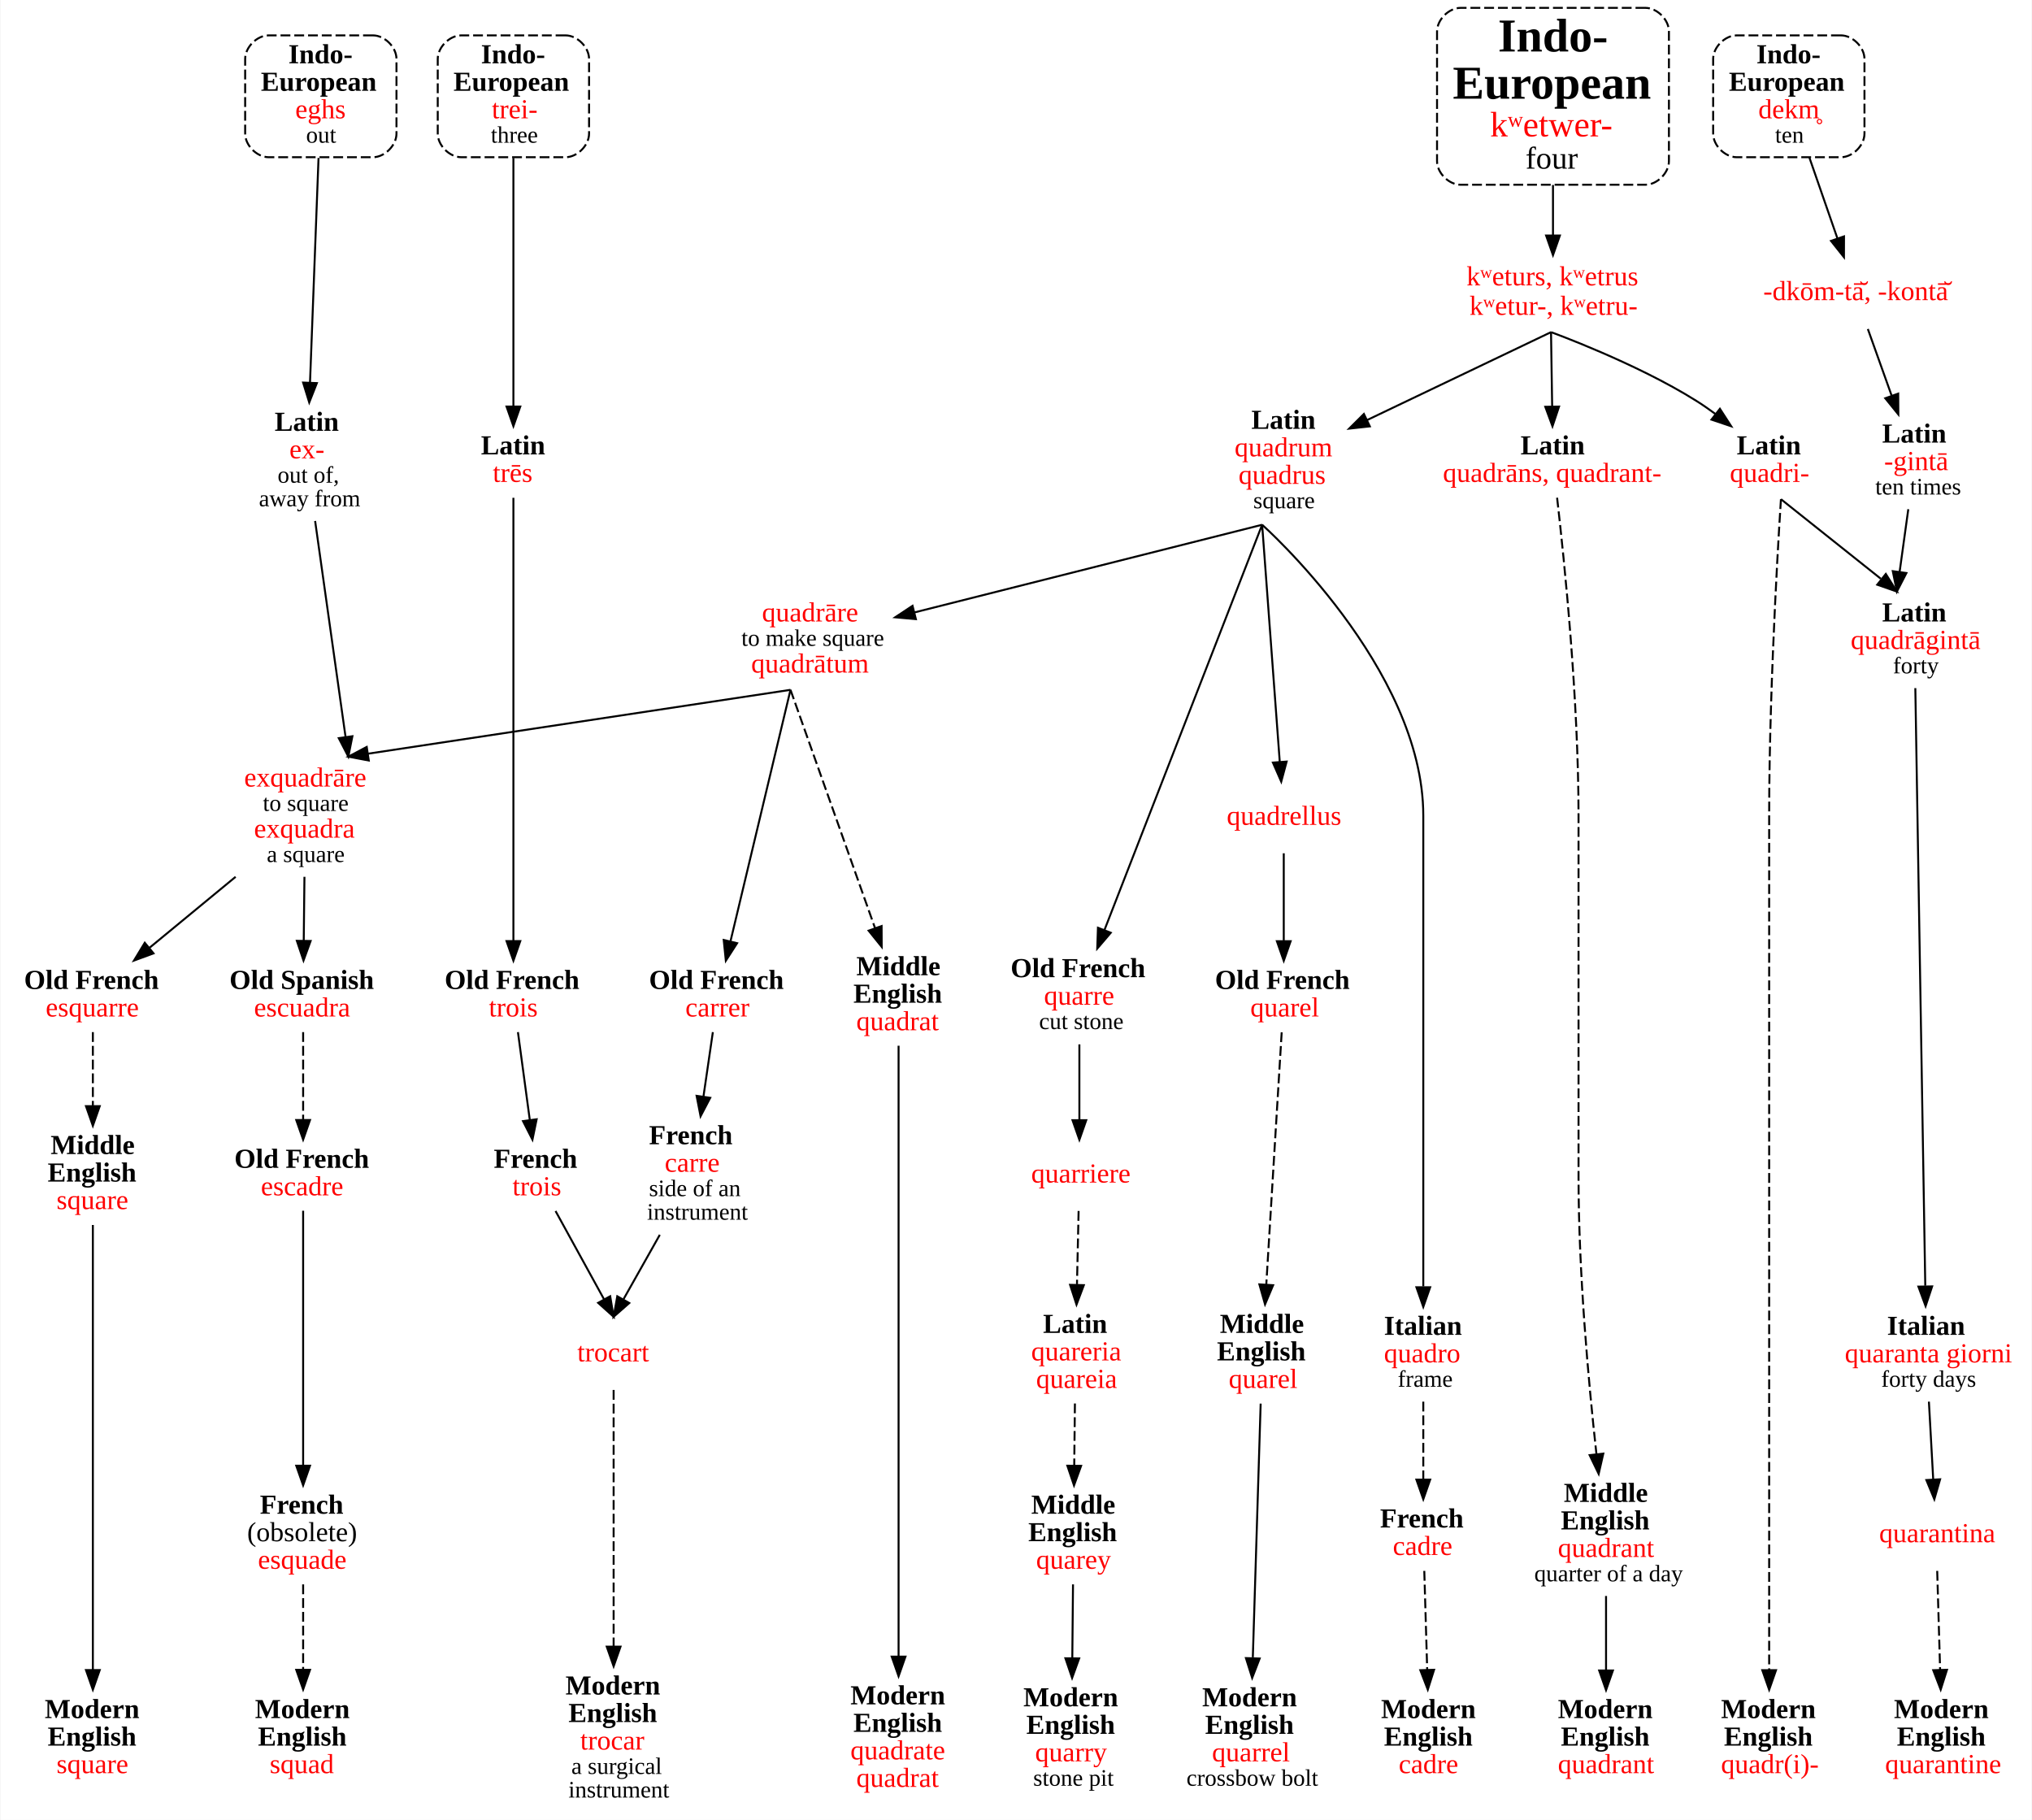
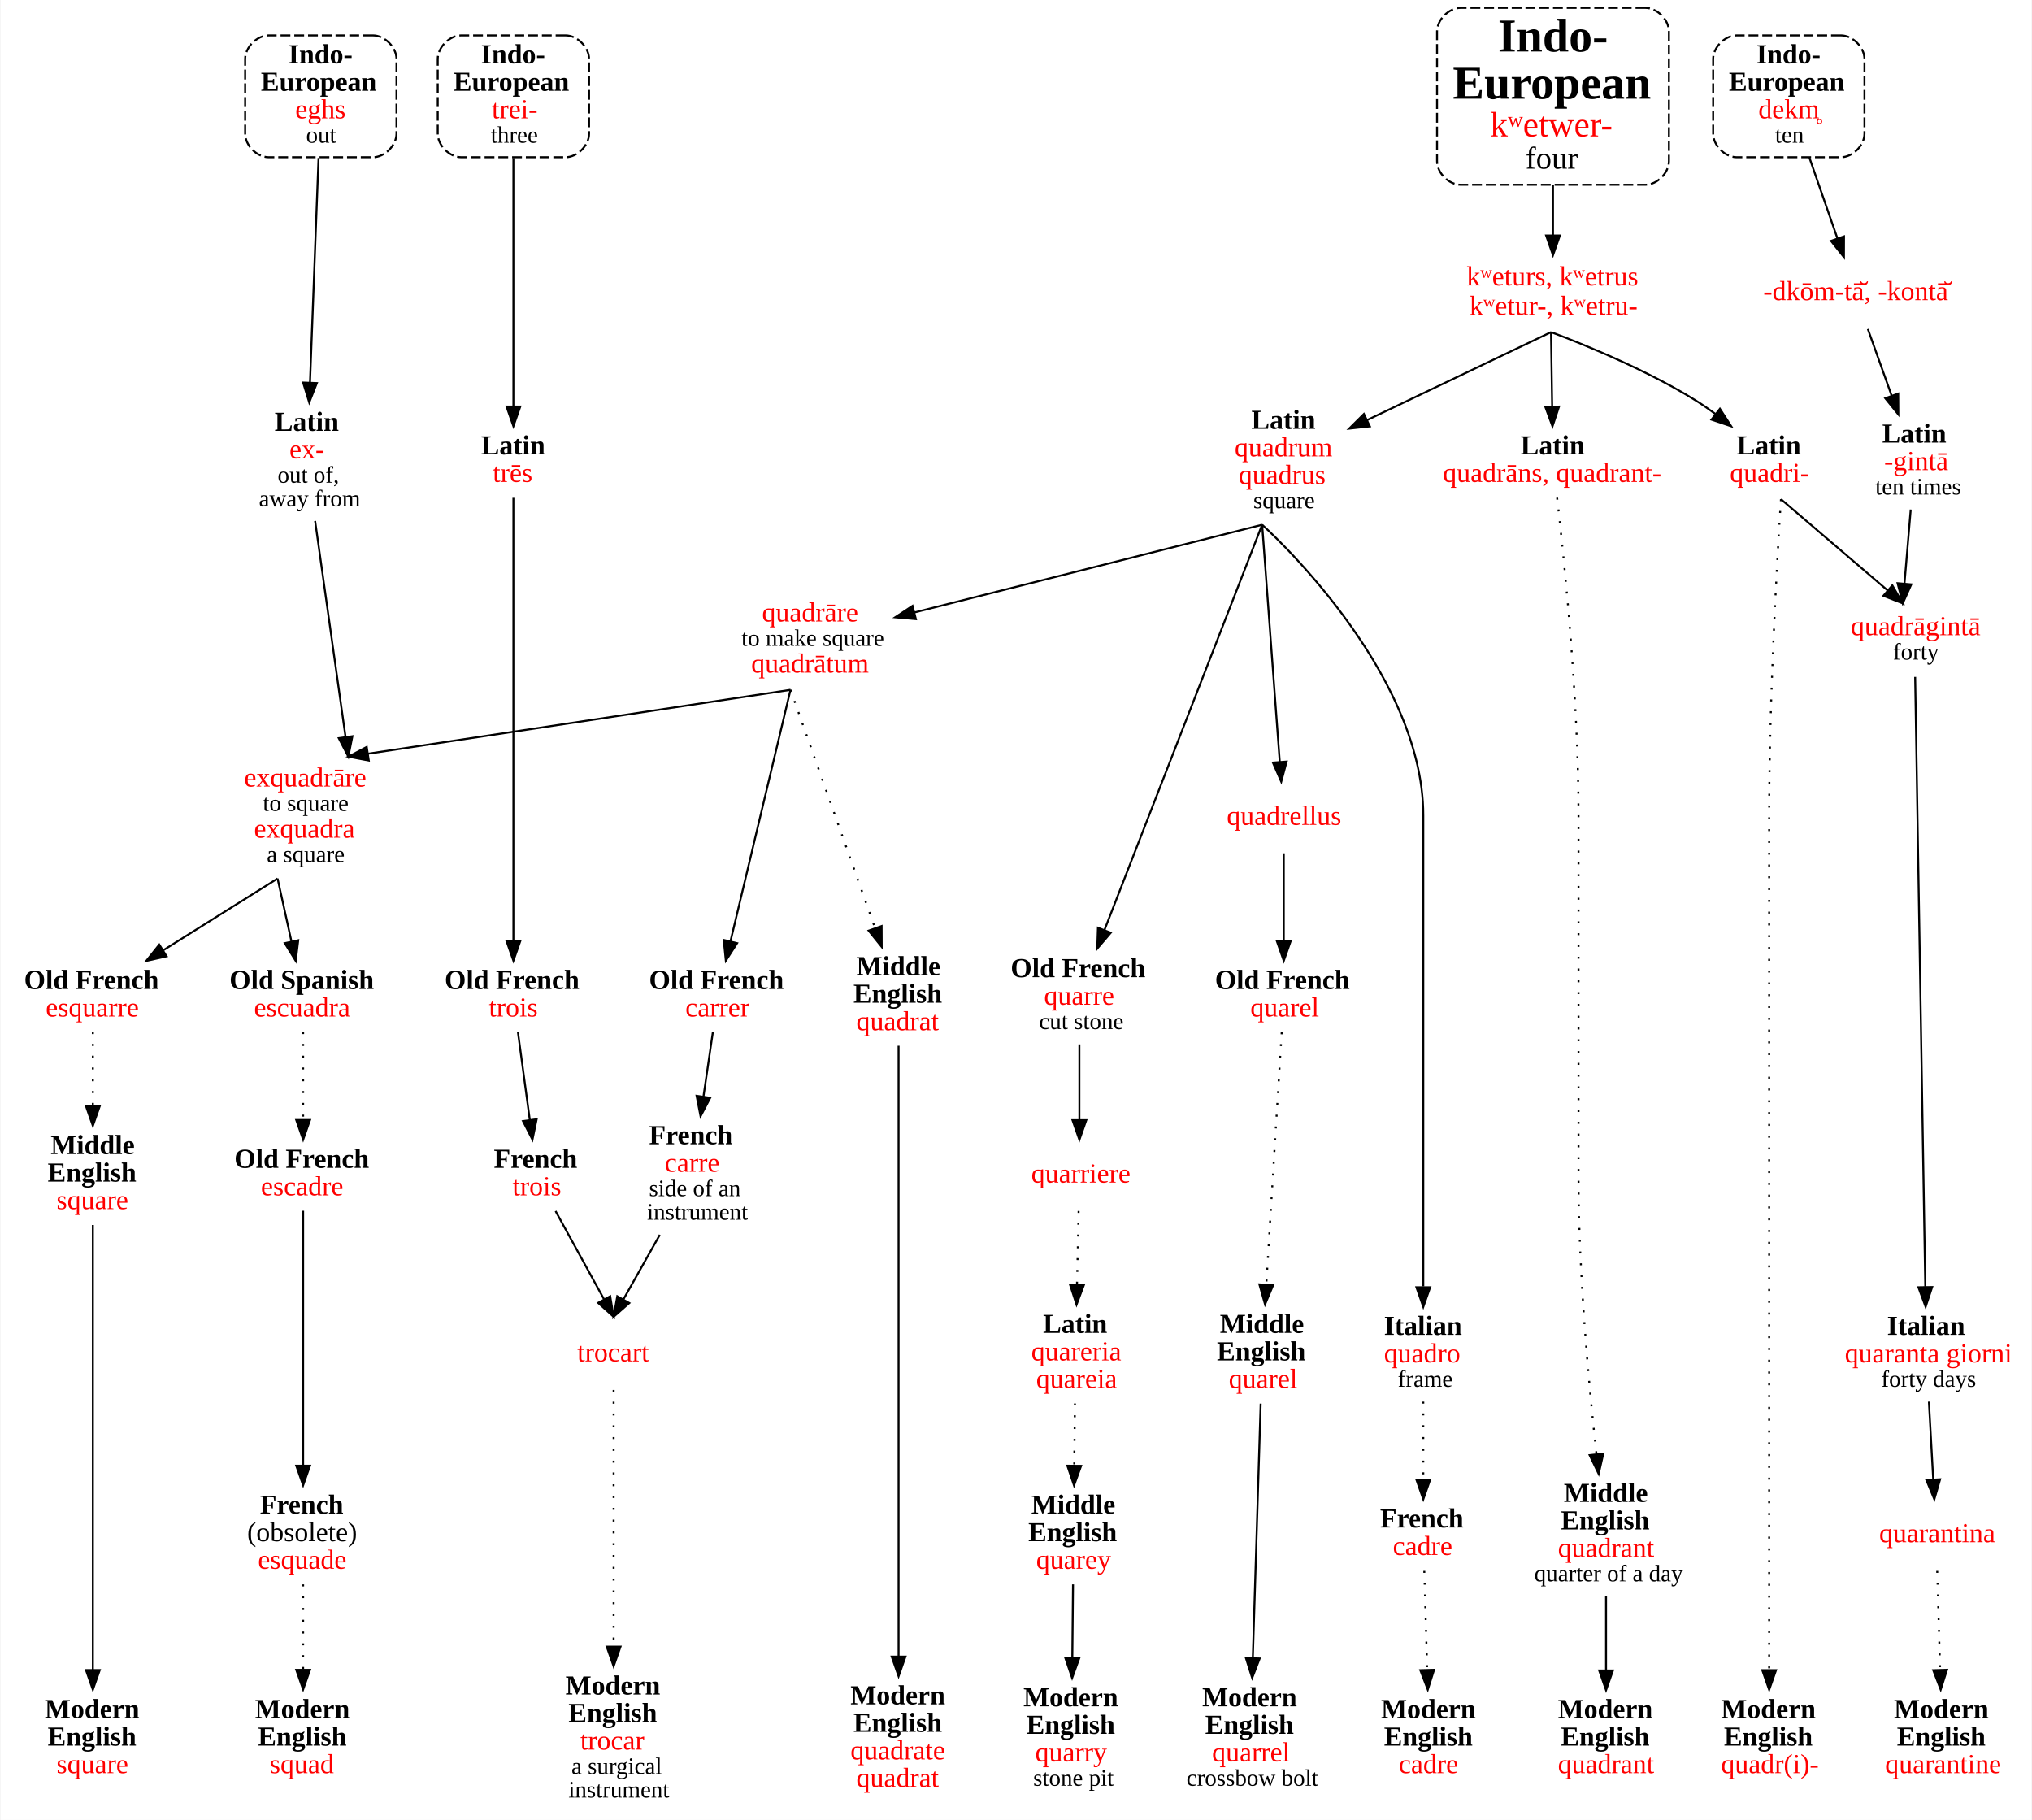
<svg xmlns="http://www.w3.org/2000/svg" xmlns:xlink="http://www.w3.org/1999/xlink" width="1034pt" height="926pt" viewBox="0.00 0.00 1033.50 926.00">
  <g id="graph0" class="graph" transform="scale(1 1) rotate(0) translate(4 922)">
    <polygon fill="white" stroke="transparent" points="-4,4 -4,-922 1029.5,-922 1029.5,4 -4,4" />
    <g id="node1" class="node">
      <g id="a_node1">
        <a xlink:href="kwetwer-four0.svg" xlink:title="&lt;font point-size=&quot;24&quot;&gt;&lt;b&gt;Indo-&lt;br/&gt;European&lt;/b&gt;&lt;/font&gt;&lt;br/&gt;&lt;font color=&quot;red&quot; point-size=&quot;18&quot;&gt;kʷetwer-&lt;/font&gt;&lt;br/&gt;&lt;font point-size=&quot;16&quot;&gt;four&lt;/font&gt;">
          <path fill="none" stroke="black" stroke-dasharray="5,2" d="M833,-918C833,-918 739,-918 739,-918 733,-918 727,-912 727,-906 727,-906 727,-840 727,-840 727,-834 733,-828 739,-828 739,-828 833,-828 833,-828 839,-828 845,-834 845,-840 845,-840 845,-906 845,-906 845,-912 839,-918 833,-918" />
          <text text-anchor="start" x="758" y="-895.8" font-family="Times New Roman,serif" font-weight="bold" font-size="24.00">Indo-</text>
          <text text-anchor="start" x="735" y="-871.8" font-family="Times New Roman,serif" font-weight="bold" font-size="24.00">European</text>
          <text text-anchor="start" x="754" y="-852.6" font-family="Times New Roman,serif" font-size="18.00" fill="red">kʷetwer-</text>
          <text text-anchor="start" x="772" y="-836.2" font-family="Times New Roman,serif" font-size="16.00">four</text>
        </a>
      </g>
    </g>
    <g id="node2" class="node">
      <text text-anchor="start" x="742" y="-776.8" font-family="Times New Roman,serif" font-size="14.00" fill="red">kʷeturs, kʷetrus</text>
      <text text-anchor="start" x="743.5" y="-761.8" font-family="Times New Roman,serif" font-size="14.00" fill="red">kʷetur-, kʷetru-</text>
    </g>
    <g id="edge1" class="edge">
      <path fill="none" stroke="black" d="M786,-827.87C786,-819.21 786,-810.34 786,-802.37" />
      <polygon fill="black" stroke="black" points="789.5,-802.15 786,-792.15 782.5,-802.15 789.5,-802.15" />
    </g>
    <g id="node3" class="node">
      <g id="a_node3">
        <a xlink:href="dekm-ten.svg" xlink:title="&lt;b&gt;Indo-&lt;br/&gt;European&lt;/b&gt;&lt;br/&gt;&lt;font color=&quot;red&quot;&gt;dekm̥&lt;/font&gt;&lt;br/&gt;&lt;font point-size=&quot;12&quot;&gt;ten&lt;/font&gt;">
          <path fill="none" stroke="black" stroke-dasharray="5,2" d="M932.5,-904C932.5,-904 879.5,-904 879.5,-904 873.5,-904 867.5,-898 867.5,-892 867.5,-892 867.5,-854 867.5,-854 867.5,-848 873.5,-842 879.5,-842 879.5,-842 932.5,-842 932.5,-842 938.5,-842 944.5,-848 944.5,-854 944.5,-854 944.5,-892 944.5,-892 944.5,-898 938.5,-904 932.5,-904" />
          <text text-anchor="start" x="889.5" y="-889.8" font-family="Times New Roman,serif" font-weight="bold" font-size="14.00">Indo-</text>
          <text text-anchor="start" x="875.5" y="-875.8" font-family="Times New Roman,serif" font-weight="bold" font-size="14.00">European</text>
          <text text-anchor="start" x="890.5" y="-861.8" font-family="Times New Roman,serif" font-size="14.00" fill="red">dekm̥</text>
          <text text-anchor="start" x="899" y="-849.4" font-family="Times New Roman,serif" font-size="12.00">ten</text>
        </a>
      </g>
    </g>
    <g id="node6" class="node">
      <text text-anchor="start" x="879.5" y="-690.8" font-family="Times New Roman,serif" font-weight="bold" font-size="14.00">Latin</text>
      <text text-anchor="start" x="876" y="-676.8" font-family="Times New Roman,serif" font-size="14.00" fill="red">quadri-</text>
    </g>
    <g id="edge4" class="edge">
      <path fill="none" stroke="black" d="M785,-753C785,-753 828.21,-737.37 859,-718 862.2,-715.99 865.43,-713.74 868.59,-711.4" />
      <polygon fill="black" stroke="black" points="870.94,-714.01 876.69,-705.11 866.64,-708.48 870.94,-714.01" />
    </g>
    <g id="node8" class="node">
      <text text-anchor="start" x="632.5" y="-703.8" font-family="Times New Roman,serif" font-weight="bold" font-size="14.00">Latin</text>
      <text text-anchor="start" x="624" y="-689.8" font-family="Times New Roman,serif" font-size="14.00" fill="red">quadrum</text>
      <text text-anchor="start" x="626" y="-675.8" font-family="Times New Roman,serif" font-size="14.00" fill="red">quadrus</text>
      <text text-anchor="start" x="633.5" y="-663.4" font-family="Times New Roman,serif" font-size="12.00">square</text>
    </g>
    <g id="edge6" class="edge">
      <path fill="none" stroke="black" d="M785,-753C785,-753 731.23,-727.3 691.31,-708.22" />
      <polygon fill="black" stroke="black" points="692.8,-705.06 682.27,-703.9 689.78,-711.37 692.8,-705.06" />
    </g>
    <g id="node42" class="node">
      <text text-anchor="start" x="769.5" y="-690.8" font-family="Times New Roman,serif" font-weight="bold" font-size="14.00">Latin</text>
      <text text-anchor="start" x="730" y="-676.8" font-family="Times New Roman,serif" font-size="14.00" fill="red">quadrāns, quadrant-</text>
    </g>
    <g id="edge40" class="edge">
      <path fill="none" stroke="black" d="M785,-753C785,-753 785.31,-732.97 785.58,-715.15" />
      <polygon fill="black" stroke="black" points="789.08,-715.13 785.74,-705.08 782.08,-715.02 789.08,-715.13" />
    </g>
    <g id="node4" class="node">
      <text text-anchor="start" x="893" y="-769.3" font-family="Times New Roman,serif" font-size="14.00" fill="red">-dkōm-tā̆, -kontā̆</text>
    </g>
    <g id="edge2" class="edge">
      <path fill="none" stroke="black" d="M916.48,-841.8C921.04,-828.66 926.33,-813.4 930.74,-800.69" />
      <polygon fill="black" stroke="black" points="934.09,-801.72 934.06,-791.13 927.47,-799.43 934.09,-801.72" />
    </g>
    <g id="node5" class="node">
      <text text-anchor="start" x="953.5" y="-696.8" font-family="Times New Roman,serif" font-weight="bold" font-size="14.00">Latin</text>
      <text text-anchor="start" x="954.5" y="-682.8" font-family="Times New Roman,serif" font-size="14.00" fill="red">-gintā</text>
      <text text-anchor="start" x="950" y="-670.4" font-family="Times New Roman,serif" font-size="12.00">ten times</text>
    </g>
    <g id="edge3" class="edge">
      <path fill="none" stroke="black" d="M946.22,-754.6C949.73,-744.76 954.23,-732.14 958.38,-720.54" />
      <polygon fill="black" stroke="black" points="961.67,-721.72 961.74,-711.12 955.08,-719.36 961.67,-721.72" />
    </g>
    <g id="node45" class="node">
-       <text text-anchor="start" x="953.5" y="-605.8" font-family="Times New Roman,serif" font-weight="bold" font-size="14.00">Latin</text>
-       <text text-anchor="start" x="937.5" y="-591.8" font-family="Times New Roman,serif" font-size="14.00" fill="red">quadrāgintā</text>
-       <text text-anchor="start" x="959" y="-579.4" font-family="Times New Roman,serif" font-size="12.00">forty</text>
+       <text text-anchor="start" x="937.5" y="-598.8" font-family="Times New Roman,serif" font-size="14.00" fill="red">quadrāgintā</text>
+       <text text-anchor="start" x="959" y="-586.4" font-family="Times New Roman,serif" font-size="12.00">forty</text>
    </g>
    <g id="edge44" class="edge">
-       <path fill="none" stroke="black" d="M966.8,-662.9C965.29,-651.95 963.55,-639.45 962.38,-630.97" />
-       <polygon fill="black" stroke="black" points="965.84,-630.43 961,-621 958.9,-631.39 965.84,-630.43" />
+       <path fill="none" stroke="black" d="M968.04,-662.75C966.96,-649.97 965.67,-634.78 964.85,-625.02" />
+       <polygon fill="black" stroke="black" points="968.33,-624.67 964,-615 961.35,-625.26 968.33,-624.67" />
    </g>
    <g id="node7" class="node">
      <text text-anchor="start" x="871.5" y="-47.8" font-family="Times New Roman,serif" font-weight="bold" font-size="14.00">Modern</text>
      <text text-anchor="start" x="873" y="-33.8" font-family="Times New Roman,serif" font-weight="bold" font-size="14.00">English</text>
      <text text-anchor="start" x="871.5" y="-19.8" font-family="Times New Roman,serif" font-size="14.00" fill="red">quadr(i)-</text>
    </g>
    <g id="edge5" class="edge">
-       <path fill="none" stroke="black" stroke-dasharray="5,2" d="M902,-668C902,-668 896,-578.61 896,-507 896,-507 896,-507 896,-232 896,-176.12 896,-111.19 896,-72.41" />
+       <path fill="none" stroke="black" stroke-dasharray="1,5" d="M902,-668C902,-668 896,-578.61 896,-507 896,-507 896,-507 896,-232 896,-176.12 896,-111.19 896,-72.41" />
      <polygon fill="black" stroke="black" points="899.5,-72.2 896,-62.2 892.5,-72.2 899.5,-72.2" />
    </g>
    <g id="edge43" class="edge">
-       <path fill="none" stroke="black" d="M902,-668C902,-668 936.58,-640.45 952.8,-627.54" />
-       <polygon fill="black" stroke="black" points="955.36,-629.97 961,-621 951,-624.49 955.36,-629.97" />
+       <path fill="none" stroke="black" d="M902,-668C902,-668 939.84,-635.65 956.4,-621.5" />
+       <polygon fill="black" stroke="black" points="958.67,-624.16 964,-615 954.12,-618.84 958.67,-624.16" />
    </g>
    <g id="node9" class="node">
      <text text-anchor="start" x="510" y="-424.8" font-family="Times New Roman,serif" font-weight="bold" font-size="14.00">Old French</text>
      <text text-anchor="start" x="527" y="-410.8" font-family="Times New Roman,serif" font-size="14.00" fill="red">quarre</text>
      <text text-anchor="start" x="524.5" y="-398.4" font-family="Times New Roman,serif" font-size="12.00">cut stone</text>
    </g>
    <g id="edge7" class="edge">
      <path fill="none" stroke="black" d="M638,-655C638,-655 583.25,-514.31 557.77,-448.81" />
      <polygon fill="black" stroke="black" points="560.97,-447.4 554.09,-439.35 554.45,-449.94 560.97,-447.4" />
    </g>
    <g id="node14" class="node">
      <text text-anchor="start" x="620" y="-502.3" font-family="Times New Roman,serif" font-size="14.00" fill="red">quadrellus</text>
    </g>
    <g id="edge12" class="edge">
      <path fill="none" stroke="black" d="M638,-655C638,-655 643.79,-577.08 646.97,-534.31" />
      <polygon fill="black" stroke="black" points="650.47,-534.5 647.72,-524.27 643.48,-533.98 650.47,-534.5" />
    </g>
    <g id="node18" class="node">
      <text text-anchor="start" x="383.5" y="-605.8" font-family="Times New Roman,serif" font-size="14.00" fill="red">quadrāre</text>
      <text text-anchor="start" x="373" y="-593.4" font-family="Times New Roman,serif" font-size="12.00">to make square</text>
      <text text-anchor="start" x="378" y="-579.8" font-family="Times New Roman,serif" font-size="14.00" fill="red">quadrātum</text>
    </g>
    <g id="edge16" class="edge">
      <path fill="none" stroke="black" d="M638,-655C638,-655 528.88,-627.48 460.97,-610.36" />
      <polygon fill="black" stroke="black" points="461.81,-606.96 451.26,-607.91 460.1,-613.75 461.81,-606.96" />
    </g>
    <g id="node21" class="node">
      <text text-anchor="start" x="700" y="-242.8" font-family="Times New Roman,serif" font-weight="bold" font-size="14.00">Italian</text>
      <text text-anchor="start" x="700" y="-228.8" font-family="Times New Roman,serif" font-size="14.00" fill="red">quadro</text>
      <text text-anchor="start" x="707" y="-216.4" font-family="Times New Roman,serif" font-size="12.00">frame</text>
    </g>
    <g id="edge19" class="edge">
      <path fill="none" stroke="black" d="M638,-655C638,-655 720,-582.2 720,-507 720,-507 720,-507 720,-414 720,-362.88 720,-303.6 720,-267.45" />
      <polygon fill="black" stroke="black" points="723.5,-267.02 720,-257.02 716.5,-267.02 723.5,-267.02" />
    </g>
    <g id="node10" class="node">
      <text text-anchor="start" x="520.5" y="-320.3" font-family="Times New Roman,serif" font-size="14.00" fill="red">quarriere</text>
    </g>
    <g id="edge8" class="edge">
      <path fill="none" stroke="black" d="M545,-390.62C545,-378.83 545,-364.46 545,-352.18" />
      <polygon fill="black" stroke="black" points="548.5,-352.04 545,-342.04 541.5,-352.04 548.5,-352.04" />
    </g>
    <g id="node11" class="node">
      <text text-anchor="start" x="526.5" y="-243.8" font-family="Times New Roman,serif" font-weight="bold" font-size="14.00">Latin</text>
      <text text-anchor="start" x="520.5" y="-229.8" font-family="Times New Roman,serif" font-size="14.00" fill="red">quareria</text>
      <text text-anchor="start" x="523" y="-215.8" font-family="Times New Roman,serif" font-size="14.00" fill="red">quareia</text>
    </g>
    <g id="edge9" class="edge">
-       <path fill="none" stroke="black" stroke-dasharray="5,2" d="M544.61,-305.84C544.38,-295.26 544.06,-281.32 543.78,-268.54" />
+       <path fill="none" stroke="black" stroke-dasharray="1,5" d="M544.61,-305.84C544.38,-295.26 544.06,-281.32 543.78,-268.54" />
      <polygon fill="black" stroke="black" points="547.27,-268.09 543.54,-258.17 540.27,-268.25 547.27,-268.09" />
    </g>
    <g id="node12" class="node">
      <text text-anchor="start" x="520.5" y="-151.8" font-family="Times New Roman,serif" font-weight="bold" font-size="14.00">Middle</text>
      <text text-anchor="start" x="519" y="-137.8" font-family="Times New Roman,serif" font-weight="bold" font-size="14.00">English</text>
      <text text-anchor="start" x="523" y="-123.8" font-family="Times New Roman,serif" font-size="14.00" fill="red">quarey</text>
    </g>
    <g id="edge10" class="edge">
-       <path fill="none" stroke="black" stroke-dasharray="5,2" d="M542.73,-207.88C542.62,-198.2 542.5,-186.85 542.38,-176.34" />
+       <path fill="none" stroke="black" stroke-dasharray="1,5" d="M542.73,-207.88C542.62,-198.2 542.5,-186.85 542.38,-176.34" />
      <polygon fill="black" stroke="black" points="545.88,-176.15 542.27,-166.18 538.88,-176.22 545.88,-176.15" />
    </g>
    <g id="node13" class="node">
      <text text-anchor="start" x="516.5" y="-53.8" font-family="Times New Roman,serif" font-weight="bold" font-size="14.00">Modern</text>
      <text text-anchor="start" x="518" y="-39.8" font-family="Times New Roman,serif" font-weight="bold" font-size="14.00">English</text>
      <text text-anchor="start" x="522.5" y="-25.8" font-family="Times New Roman,serif" font-size="14.00" fill="red">quarry</text>
      <text text-anchor="start" x="521.5" y="-13.4" font-family="Times New Roman,serif" font-size="12.00">stone pit</text>
    </g>
    <g id="edge11" class="edge">
      <path fill="none" stroke="black" d="M541.76,-115.83C541.65,-104.69 541.52,-91.16 541.4,-78.54" />
      <polygon fill="black" stroke="black" points="544.89,-78.17 541.3,-68.21 537.89,-78.24 544.89,-78.17" />
    </g>
    <g id="node15" class="node">
      <text text-anchor="start" x="614" y="-418.8" font-family="Times New Roman,serif" font-weight="bold" font-size="14.00">Old French</text>
      <text text-anchor="start" x="632" y="-404.8" font-family="Times New Roman,serif" font-size="14.00" fill="red">quarel</text>
    </g>
    <g id="edge13" class="edge">
      <path fill="none" stroke="black" d="M649,-487.84C649,-475.28 649,-457.98 649,-443.5" />
      <polygon fill="black" stroke="black" points="652.5,-443.11 649,-433.11 645.5,-443.11 652.5,-443.11" />
    </g>
    <g id="node16" class="node">
      <text text-anchor="start" x="616.5" y="-243.8" font-family="Times New Roman,serif" font-weight="bold" font-size="14.00">Middle</text>
      <text text-anchor="start" x="615" y="-229.8" font-family="Times New Roman,serif" font-weight="bold" font-size="14.00">English</text>
      <text text-anchor="start" x="621" y="-215.8" font-family="Times New Roman,serif" font-size="14.00" fill="red">quarel</text>
    </g>
    <g id="edge14" class="edge">
-       <path fill="none" stroke="black" stroke-dasharray="5,2" d="M647.95,-396.74C646.15,-367.3 642.45,-306.85 640.11,-268.49" />
+       <path fill="none" stroke="black" stroke-dasharray="1,5" d="M647.95,-396.74C646.15,-367.3 642.45,-306.85 640.11,-268.49" />
      <polygon fill="black" stroke="black" points="643.59,-268.06 639.48,-258.3 636.6,-268.49 643.59,-268.06" />
    </g>
    <g id="node17" class="node">
      <text text-anchor="start" x="607.5" y="-53.8" font-family="Times New Roman,serif" font-weight="bold" font-size="14.00">Modern</text>
      <text text-anchor="start" x="609" y="-39.8" font-family="Times New Roman,serif" font-weight="bold" font-size="14.00">English</text>
      <text text-anchor="start" x="612.5" y="-25.8" font-family="Times New Roman,serif" font-size="14.00" fill="red">quarrel</text>
      <text text-anchor="start" x="599.5" y="-13.4" font-family="Times New Roman,serif" font-size="12.00">crossbow bolt</text>
    </g>
    <g id="edge15" class="edge">
      <path fill="none" stroke="black" d="M637.25,-207.82C636.25,-175.51 634.47,-117.8 633.26,-78.72" />
      <polygon fill="black" stroke="black" points="636.74,-78.12 632.93,-68.23 629.75,-78.33 636.74,-78.12" />
    </g>
    <g id="node19" class="node">
      <text text-anchor="start" x="431.5" y="-425.8" font-family="Times New Roman,serif" font-weight="bold" font-size="14.00">Middle</text>
      <text text-anchor="start" x="430" y="-411.8" font-family="Times New Roman,serif" font-weight="bold" font-size="14.00">English</text>
      <text text-anchor="start" x="431.5" y="-397.8" font-family="Times New Roman,serif" font-size="14.00" fill="red">quadrat</text>
    </g>
    <g id="edge17" class="edge">
-       <path fill="none" stroke="black" stroke-dasharray="5,2" d="M398,-571C398,-571 424.85,-495.33 441.03,-449.73" />
+       <path fill="none" stroke="black" stroke-dasharray="1,5" d="M398,-571C398,-571 424.85,-495.33 441.03,-449.73" />
      <polygon fill="black" stroke="black" points="444.36,-450.81 444.41,-440.22 437.76,-448.47 444.36,-450.81" />
    </g>
    <g id="node26" class="node">
      <text text-anchor="start" x="120" y="-521.8" font-family="Times New Roman,serif" font-size="14.00" fill="red">exquadrāre</text>
      <text text-anchor="start" x="129.5" y="-509.4" font-family="Times New Roman,serif" font-size="12.00">to square</text>
      <text text-anchor="start" x="125" y="-495.8" font-family="Times New Roman,serif" font-size="14.00" fill="red">exquadra</text>
      <text text-anchor="start" x="131.5" y="-483.4" font-family="Times New Roman,serif" font-size="12.00">a square</text>
    </g>
    <g id="edge24" class="edge">
      <path fill="none" stroke="black" d="M398,-571C398,-571 226.5,-545.08 182.96,-538.5" />
      <polygon fill="black" stroke="black" points="183.41,-535.03 173,-537 182.36,-541.95 183.41,-535.03" />
    </g>
    <g id="node38" class="node">
      <text text-anchor="start" x="326" y="-418.8" font-family="Times New Roman,serif" font-weight="bold" font-size="14.00">Old French</text>
      <text text-anchor="start" x="344.5" y="-404.8" font-family="Times New Roman,serif" font-size="14.00" fill="red">carrer</text>
    </g>
    <g id="edge35" class="edge">
      <path fill="none" stroke="black" d="M398,-571C398,-571 378.06,-487.47 367.46,-443.05" />
      <polygon fill="black" stroke="black" points="370.83,-442.09 365.1,-433.18 364.02,-443.72 370.83,-442.09" />
    </g>
    <g id="node20" class="node">
      <text text-anchor="start" x="428.5" y="-54.8" font-family="Times New Roman,serif" font-weight="bold" font-size="14.00">Modern</text>
      <text text-anchor="start" x="430" y="-40.8" font-family="Times New Roman,serif" font-weight="bold" font-size="14.00">English</text>
      <text text-anchor="start" x="428.5" y="-26.8" font-family="Times New Roman,serif" font-size="14.00" fill="red">quadrate</text>
      <text text-anchor="start" x="431.5" y="-12.8" font-family="Times New Roman,serif" font-size="14.00" fill="red">quadrat</text>
    </g>
    <g id="edge18" class="edge">
      <path fill="none" stroke="black" d="M453,-389.91C453,-327.08 453,-157.7 453,-79.1" />
      <polygon fill="black" stroke="black" points="456.5,-79.08 453,-69.08 449.5,-79.08 456.5,-79.08" />
    </g>
    <g id="node22" class="node">
      <text text-anchor="start" x="698" y="-144.8" font-family="Times New Roman,serif" font-weight="bold" font-size="14.00">French</text>
      <text text-anchor="start" x="704.5" y="-130.8" font-family="Times New Roman,serif" font-size="14.00" fill="red">cadre</text>
    </g>
    <g id="edge20" class="edge">
-       <path fill="none" stroke="black" stroke-dasharray="5,2" d="M720,-208.82C720,-196.82 720,-182.08 720,-169.5" />
+       <path fill="none" stroke="black" stroke-dasharray="1,5" d="M720,-208.82C720,-196.82 720,-182.08 720,-169.5" />
      <polygon fill="black" stroke="black" points="723.5,-169.13 720,-159.13 716.5,-169.13 723.5,-169.13" />
    </g>
    <g id="node23" class="node">
      <text text-anchor="start" x="698.5" y="-47.8" font-family="Times New Roman,serif" font-weight="bold" font-size="14.00">Modern</text>
      <text text-anchor="start" x="700" y="-33.8" font-family="Times New Roman,serif" font-weight="bold" font-size="14.00">English</text>
      <text text-anchor="start" x="707.5" y="-19.8" font-family="Times New Roman,serif" font-size="14.00" fill="red">cadre</text>
    </g>
    <g id="edge21" class="edge">
-       <path fill="none" stroke="black" stroke-dasharray="5,2" d="M720.51,-122.7C720.91,-108.95 721.49,-89.3 721.99,-72.38" />
+       <path fill="none" stroke="black" stroke-dasharray="1,5" d="M720.51,-122.7C720.91,-108.95 721.49,-89.3 721.99,-72.38" />
      <polygon fill="black" stroke="black" points="725.49,-72.38 722.29,-62.28 718.49,-72.17 725.49,-72.38" />
    </g>
    <g id="node24" class="node">
      <g id="a_node24">
        <a xlink:href="eghs-out.svg" xlink:title="&lt;b&gt;Indo-&lt;br/&gt;European&lt;/b&gt;&lt;br/&gt;&lt;font color=&quot;red&quot;&gt;eghs&lt;/font&gt;&lt;br/&gt;&lt;font point-size=&quot;12&quot;&gt;out&lt;/font&gt;">
          <path fill="none" stroke="black" stroke-dasharray="5,2" d="M185.5,-904C185.5,-904 132.5,-904 132.5,-904 126.5,-904 120.5,-898 120.5,-892 120.5,-892 120.5,-854 120.5,-854 120.5,-848 126.5,-842 132.5,-842 132.5,-842 185.5,-842 185.5,-842 191.5,-842 197.5,-848 197.5,-854 197.5,-854 197.5,-892 197.5,-892 197.5,-898 191.5,-904 185.5,-904" />
          <text text-anchor="start" x="142.5" y="-889.8" font-family="Times New Roman,serif" font-weight="bold" font-size="14.00">Indo-</text>
          <text text-anchor="start" x="128.5" y="-875.8" font-family="Times New Roman,serif" font-weight="bold" font-size="14.00">European</text>
          <text text-anchor="start" x="146" y="-861.8" font-family="Times New Roman,serif" font-size="14.00" fill="red">eghs</text>
          <text text-anchor="start" x="151.5" y="-849.4" font-family="Times New Roman,serif" font-size="12.00">out</text>
        </a>
      </g>
    </g>
    <g id="node25" class="node">
      <text text-anchor="start" x="135.5" y="-702.8" font-family="Times New Roman,serif" font-weight="bold" font-size="14.00">Latin</text>
      <text text-anchor="start" x="143" y="-688.8" font-family="Times New Roman,serif" font-size="14.00" fill="red">ex-</text>
      <text text-anchor="start" x="137" y="-676.4" font-family="Times New Roman,serif" font-size="12.00">out of,</text>
      <text text-anchor="start" x="127.5" y="-664.4" font-family="Times New Roman,serif" font-size="12.00">away from</text>
    </g>
    <g id="edge22" class="edge">
      <path fill="none" stroke="black" d="M157.84,-841.62C156.65,-810.35 154.8,-761.51 153.5,-727.32" />
      <polygon fill="black" stroke="black" points="156.99,-727.07 153.11,-717.21 149.99,-727.34 156.99,-727.07" />
    </g>
    <g id="node34" class="node">
      <g id="a_node34">
-         <a xlink:href="trei-three.svg" xlink:title="&lt;b&gt;Indo-&lt;br/&gt;European&lt;/b&gt;&lt;br/&gt;&lt;font color=&quot;red&quot;&gt;trei-&lt;/font&gt;&lt;br/&gt;&lt;font point-size=&quot;12&quot;&gt;three&lt;/font&gt;">
+         <a xlink:href="trei-three1.svg" xlink:title="&lt;b&gt;Indo-&lt;br/&gt;European&lt;/b&gt;&lt;br/&gt;&lt;font color=&quot;red&quot;&gt;trei-&lt;/font&gt;&lt;br/&gt;&lt;font point-size=&quot;12&quot;&gt;three&lt;/font&gt;">
          <path fill="none" stroke="black" stroke-dasharray="5,2" d="M283.5,-904C283.5,-904 230.5,-904 230.5,-904 224.5,-904 218.5,-898 218.5,-892 218.5,-892 218.5,-854 218.5,-854 218.5,-848 224.5,-842 230.5,-842 230.5,-842 283.5,-842 283.5,-842 289.5,-842 295.5,-848 295.5,-854 295.5,-854 295.5,-892 295.5,-892 295.5,-898 289.5,-904 283.5,-904" />
          <text text-anchor="start" x="240.5" y="-889.8" font-family="Times New Roman,serif" font-weight="bold" font-size="14.00">Indo-</text>
          <text text-anchor="start" x="226.5" y="-875.8" font-family="Times New Roman,serif" font-weight="bold" font-size="14.00">European</text>
          <text text-anchor="start" x="246" y="-861.8" font-family="Times New Roman,serif" font-size="14.00" fill="red">trei-</text>
          <text text-anchor="start" x="245.5" y="-849.4" font-family="Times New Roman,serif" font-size="12.00">three</text>
        </a>
      </g>
    </g>
    <g id="edge23" class="edge">
      <path fill="none" stroke="black" d="M156.1,-656.92C160.85,-623.21 168.43,-569.45 171.57,-547.17" />
      <polygon fill="black" stroke="black" points="175.07,-547.39 173,-537 168.14,-546.41 175.07,-547.39" />
    </g>
    <g id="node27" class="node">
      <text text-anchor="start" x="8" y="-418.8" font-family="Times New Roman,serif" font-weight="bold" font-size="14.00">Old French</text>
      <text text-anchor="start" x="19" y="-404.8" font-family="Times New Roman,serif" font-size="14.00" fill="red">esquarre</text>
    </g>
    <g id="edge25" class="edge">
-       <path fill="none" stroke="black" d="M115.64,-475.86C101.47,-464.19 85.36,-450.91 71.92,-439.83" />
-       <polygon fill="black" stroke="black" points="73.87,-436.91 63.93,-433.25 69.42,-442.31 73.87,-436.91" />
+       <path fill="none" stroke="black" d="M137,-475C137,-475 105.48,-455.22 78.94,-438.56" />
+       <polygon fill="black" stroke="black" points="80.52,-435.42 70.19,-433.07 76.8,-441.35 80.52,-435.42" />
    </g>
    <g id="node30" class="node">
      <text text-anchor="start" x="112.5" y="-418.8" font-family="Times New Roman,serif" font-weight="bold" font-size="14.00">Old Spanish</text>
      <text text-anchor="start" x="125" y="-404.8" font-family="Times New Roman,serif" font-size="14.00" fill="red">escuadra</text>
    </g>
    <g id="edge28" class="edge">
-       <path fill="none" stroke="black" d="M150.67,-475.86C150.56,-465.4 150.42,-453.65 150.31,-443.35" />
-       <polygon fill="black" stroke="black" points="153.81,-443.21 150.19,-433.25 146.81,-443.29 153.81,-443.21" />
+       <path fill="none" stroke="black" d="M137,-475C137,-475 140.63,-458.51 144.06,-442.96" />
+       <polygon fill="black" stroke="black" points="147.51,-443.58 146.24,-433.07 140.67,-442.08 147.51,-443.58" />
    </g>
    <g id="node28" class="node">
      <text text-anchor="start" x="21.5" y="-334.8" font-family="Times New Roman,serif" font-weight="bold" font-size="14.00">Middle</text>
      <text text-anchor="start" x="20" y="-320.8" font-family="Times New Roman,serif" font-weight="bold" font-size="14.00">English</text>
      <text text-anchor="start" x="24.5" y="-306.8" font-family="Times New Roman,serif" font-size="14.00" fill="red">square</text>
    </g>
    <g id="edge26" class="edge">
-       <path fill="none" stroke="black" stroke-dasharray="5,2" d="M43,-396.84C43,-386.26 43,-372.32 43,-359.54" />
+       <path fill="none" stroke="black" stroke-dasharray="1,5" d="M43,-396.84C43,-386.26 43,-372.32 43,-359.54" />
      <polygon fill="black" stroke="black" points="46.5,-359.17 43,-349.17 39.5,-359.17 46.5,-359.17" />
    </g>
    <g id="node29" class="node">
      <text text-anchor="start" x="18.5" y="-47.8" font-family="Times New Roman,serif" font-weight="bold" font-size="14.00">Modern</text>
      <text text-anchor="start" x="20" y="-33.8" font-family="Times New Roman,serif" font-weight="bold" font-size="14.00">English</text>
      <text text-anchor="start" x="24.5" y="-19.8" font-family="Times New Roman,serif" font-size="14.00" fill="red">square</text>
    </g>
    <g id="edge27" class="edge">
      <path fill="none" stroke="black" d="M43,-298.7C43,-248.01 43,-130.86 43,-72.43" />
      <polygon fill="black" stroke="black" points="46.5,-72.24 43,-62.24 39.5,-72.24 46.5,-72.24" />
    </g>
    <g id="node31" class="node">
      <text text-anchor="start" x="115" y="-327.8" font-family="Times New Roman,serif" font-weight="bold" font-size="14.00">Old French</text>
      <text text-anchor="start" x="128.5" y="-313.8" font-family="Times New Roman,serif" font-size="14.00" fill="red">escadre</text>
    </g>
    <g id="edge29" class="edge">
-       <path fill="none" stroke="black" stroke-dasharray="5,2" d="M150,-396.84C150,-384.28 150,-366.98 150,-352.5" />
+       <path fill="none" stroke="black" stroke-dasharray="1,5" d="M150,-396.84C150,-384.28 150,-366.98 150,-352.5" />
      <polygon fill="black" stroke="black" points="153.5,-352.11 150,-342.11 146.5,-352.11 153.5,-352.11" />
    </g>
    <g id="node32" class="node">
      <text text-anchor="start" x="128" y="-151.8" font-family="Times New Roman,serif" font-weight="bold" font-size="14.00">French</text>
      <text text-anchor="start" x="121.5" y="-137.8" font-family="Times New Roman,serif" font-size="14.00">(obsolete)</text>
      <text text-anchor="start" x="127" y="-123.8" font-family="Times New Roman,serif" font-size="14.00" fill="red">esquade</text>
    </g>
    <g id="edge30" class="edge">
      <path fill="none" stroke="black" d="M150,-305.97C150,-276.45 150,-215.22 150,-176.51" />
      <polygon fill="black" stroke="black" points="153.5,-176.23 150,-166.23 146.5,-176.23 153.5,-176.23" />
    </g>
    <g id="node33" class="node">
      <text text-anchor="start" x="125.5" y="-47.8" font-family="Times New Roman,serif" font-weight="bold" font-size="14.00">Modern</text>
      <text text-anchor="start" x="127" y="-33.8" font-family="Times New Roman,serif" font-weight="bold" font-size="14.00">English</text>
      <text text-anchor="start" x="133" y="-19.8" font-family="Times New Roman,serif" font-size="14.00" fill="red">squad</text>
    </g>
    <g id="edge31" class="edge">
-       <path fill="none" stroke="black" stroke-dasharray="5,2" d="M150,-115.83C150,-102.96 150,-86.92 150,-72.74" />
+       <path fill="none" stroke="black" stroke-dasharray="1,5" d="M150,-115.83C150,-102.96 150,-86.92 150,-72.74" />
      <polygon fill="black" stroke="black" points="153.5,-72.35 150,-62.35 146.5,-72.35 153.5,-72.35" />
    </g>
    <g id="node35" class="node">
      <text text-anchor="start" x="240.5" y="-690.8" font-family="Times New Roman,serif" font-weight="bold" font-size="14.00">Latin</text>
      <text text-anchor="start" x="246.5" y="-676.8" font-family="Times New Roman,serif" font-size="14.00" fill="red">trēs</text>
    </g>
    <g id="edge32" class="edge">
      <path fill="none" stroke="black" d="M257,-841.62C257,-806.43 257,-749 257,-715.22" />
      <polygon fill="black" stroke="black" points="260.5,-715.14 257,-705.14 253.5,-715.14 260.5,-715.14" />
    </g>
    <g id="node36" class="node">
      <text text-anchor="start" x="222" y="-418.8" font-family="Times New Roman,serif" font-weight="bold" font-size="14.00">Old French</text>
      <text text-anchor="start" x="244.5" y="-404.8" font-family="Times New Roman,serif" font-size="14.00" fill="red">trois</text>
    </g>
    <g id="edge33" class="edge">
      <path fill="none" stroke="black" d="M257,-668.7C257,-622.98 257,-498.67 257,-443.27" />
      <polygon fill="black" stroke="black" points="260.5,-443.16 257,-433.16 253.5,-443.16 260.5,-443.16" />
    </g>
    <g id="node37" class="node">
      <text text-anchor="start" x="247" y="-327.8" font-family="Times New Roman,serif" font-weight="bold" font-size="14.00">French</text>
      <text text-anchor="start" x="256.5" y="-313.8" font-family="Times New Roman,serif" font-size="14.00" fill="red">trois</text>
    </g>
    <g id="edge34" class="edge">
      <path fill="none" stroke="black" d="M259.31,-396.84C261.02,-384.16 263.39,-366.64 265.35,-352.08" />
      <polygon fill="black" stroke="black" points="268.83,-352.49 266.69,-342.11 261.89,-351.55 268.83,-352.49" />
    </g>
    <g id="node39" class="node">
      <text text-anchor="start" x="326" y="-339.8" font-family="Times New Roman,serif" font-weight="bold" font-size="14.00">French</text>
      <text text-anchor="start" x="334" y="-325.8" font-family="Times New Roman,serif" font-size="14.00" fill="red">carre</text>
      <text text-anchor="start" x="326" y="-313.4" font-family="Times New Roman,serif" font-size="12.00">side of an</text>
      <text text-anchor="start" x="325" y="-301.4" font-family="Times New Roman,serif" font-size="12.00">instrument</text>
    </g>
    <g id="node40" class="node">
      <text text-anchor="start" x="289.5" y="-229.3" font-family="Times New Roman,serif" font-size="14.00" fill="red">trocart</text>
    </g>
    <g id="edge37" class="edge">
      <path fill="none" stroke="black" d="M278.44,-305.81C286.2,-291.7 296.87,-272.26 303.05,-261.02" />
      <polygon fill="black" stroke="black" points="306.25,-262.45 308,-252 300.12,-259.08 306.25,-262.45" />
    </g>
    <g id="edge36" class="edge">
      <path fill="none" stroke="black" d="M358.49,-396.84C357.12,-387.46 355.37,-375.44 353.69,-363.93" />
      <polygon fill="black" stroke="black" points="357.15,-363.41 352.24,-354.02 350.22,-364.42 357.15,-363.41" />
    </g>
    <g id="edge38" class="edge">
      <path fill="none" stroke="black" d="M331.5,-293.71C324.87,-281.95 317.71,-269.24 313.06,-260.99" />
      <polygon fill="black" stroke="black" points="315.96,-258.99 308,-252 309.86,-262.43 315.96,-258.99" />
    </g>
    <g id="node41" class="node">
      <text text-anchor="start" x="283.5" y="-59.8" font-family="Times New Roman,serif" font-weight="bold" font-size="14.00">Modern</text>
      <text text-anchor="start" x="285" y="-45.8" font-family="Times New Roman,serif" font-weight="bold" font-size="14.00">English</text>
      <text text-anchor="start" x="291" y="-31.8" font-family="Times New Roman,serif" font-size="14.00" fill="red">trocar</text>
      <text text-anchor="start" x="286.5" y="-19.4" font-family="Times New Roman,serif" font-size="12.00">a surgical</text>
      <text text-anchor="start" x="285" y="-7.4" font-family="Times New Roman,serif" font-size="12.00">instrument</text>
    </g>
    <g id="edge39" class="edge">
-       <path fill="none" stroke="black" stroke-dasharray="5,2" d="M308,-214.78C308,-185.8 308,-126.34 308,-84.4" />
+       <path fill="none" stroke="black" stroke-dasharray="1,5" d="M308,-214.78C308,-185.8 308,-126.34 308,-84.4" />
      <polygon fill="black" stroke="black" points="311.5,-84.14 308,-74.14 304.5,-84.14 311.5,-84.14" />
    </g>
    <g id="node43" class="node">
      <text text-anchor="start" x="791.5" y="-157.8" font-family="Times New Roman,serif" font-weight="bold" font-size="14.00">Middle</text>
      <text text-anchor="start" x="790" y="-143.8" font-family="Times New Roman,serif" font-weight="bold" font-size="14.00">English</text>
      <text text-anchor="start" x="788.5" y="-129.8" font-family="Times New Roman,serif" font-size="14.00" fill="red">quadrant</text>
      <text text-anchor="start" x="776.5" y="-117.4" font-family="Times New Roman,serif" font-size="12.00">quarter of a day</text>
    </g>
    <g id="edge41" class="edge">
-       <path fill="none" stroke="black" stroke-dasharray="5,2" d="M788.09,-668.75C791.76,-636.86 799,-566.51 799,-507 799,-507 799,-507 799,-323 799,-274.52 804.05,-218.95 808.09,-182.32" />
+       <path fill="none" stroke="black" stroke-dasharray="1,5" d="M788.09,-668.75C791.76,-636.86 799,-566.51 799,-507 799,-507 799,-507 799,-323 799,-274.52 804.05,-218.95 808.09,-182.32" />
      <polygon fill="black" stroke="black" points="811.6,-182.38 809.25,-172.05 804.65,-181.59 811.6,-182.38" />
    </g>
    <g id="node44" class="node">
      <text text-anchor="start" x="788.5" y="-47.8" font-family="Times New Roman,serif" font-weight="bold" font-size="14.00">Modern</text>
      <text text-anchor="start" x="790" y="-33.8" font-family="Times New Roman,serif" font-weight="bold" font-size="14.00">English</text>
      <text text-anchor="start" x="788.5" y="-19.8" font-family="Times New Roman,serif" font-size="14.00" fill="red">quadrant</text>
    </g>
    <g id="edge42" class="edge">
      <path fill="none" stroke="black" d="M813,-109.95C813,-98.13 813,-84.5 813,-72.3" />
      <polygon fill="black" stroke="black" points="816.5,-72.03 813,-62.03 809.5,-72.03 816.5,-72.03" />
    </g>
    <g id="node46" class="node">
      <text text-anchor="start" x="956" y="-242.8" font-family="Times New Roman,serif" font-weight="bold" font-size="14.00">Italian</text>
      <text text-anchor="start" x="934.5" y="-228.8" font-family="Times New Roman,serif" font-size="14.00" fill="red">quaranta giorni</text>
      <text text-anchor="start" x="953" y="-216.4" font-family="Times New Roman,serif" font-size="12.00">forty days</text>
    </g>
    <g id="edge45" class="edge">
-       <path fill="none" stroke="black" d="M970.38,-571.87C971.41,-510 974.23,-340.48 975.44,-267.8" />
-       <polygon fill="black" stroke="black" points="978.94,-267.46 975.61,-257.41 971.95,-267.35 978.94,-267.46" />
+       <path fill="none" stroke="black" d="M970.29,-577.59C971.23,-521.07 974.2,-342.1 975.45,-267.33" />
+       <polygon fill="black" stroke="black" points="978.95,-267.14 975.62,-257.08 971.95,-267.02 978.95,-267.14" />
    </g>
    <g id="node47" class="node">
      <text text-anchor="start" x="952" y="-137.3" font-family="Times New Roman,serif" font-size="14.00" fill="red">quarantina</text>
    </g>
    <g id="edge46" class="edge">
      <path fill="none" stroke="black" d="M977.29,-208.82C977.96,-196.7 978.79,-181.78 979.49,-169.12" />
      <polygon fill="black" stroke="black" points="982.99,-169.31 980.05,-159.13 976,-168.92 982.99,-169.31" />
    </g>
    <g id="node48" class="node">
      <text text-anchor="start" x="959.5" y="-47.8" font-family="Times New Roman,serif" font-weight="bold" font-size="14.00">Modern</text>
      <text text-anchor="start" x="961" y="-33.8" font-family="Times New Roman,serif" font-weight="bold" font-size="14.00">English</text>
      <text text-anchor="start" x="955" y="-19.8" font-family="Times New Roman,serif" font-size="14.00" fill="red">quarantine</text>
    </g>
    <g id="edge47" class="edge">
-       <path fill="none" stroke="black" stroke-dasharray="5,2" d="M981.51,-122.7C981.91,-108.95 982.49,-89.3 982.99,-72.38" />
+       <path fill="none" stroke="black" stroke-dasharray="1,5" d="M981.51,-122.7C981.91,-108.95 982.49,-89.3 982.99,-72.38" />
      <polygon fill="black" stroke="black" points="986.49,-72.38 983.29,-62.28 979.49,-72.17 986.49,-72.38" />
    </g>
  </g>
</svg>
